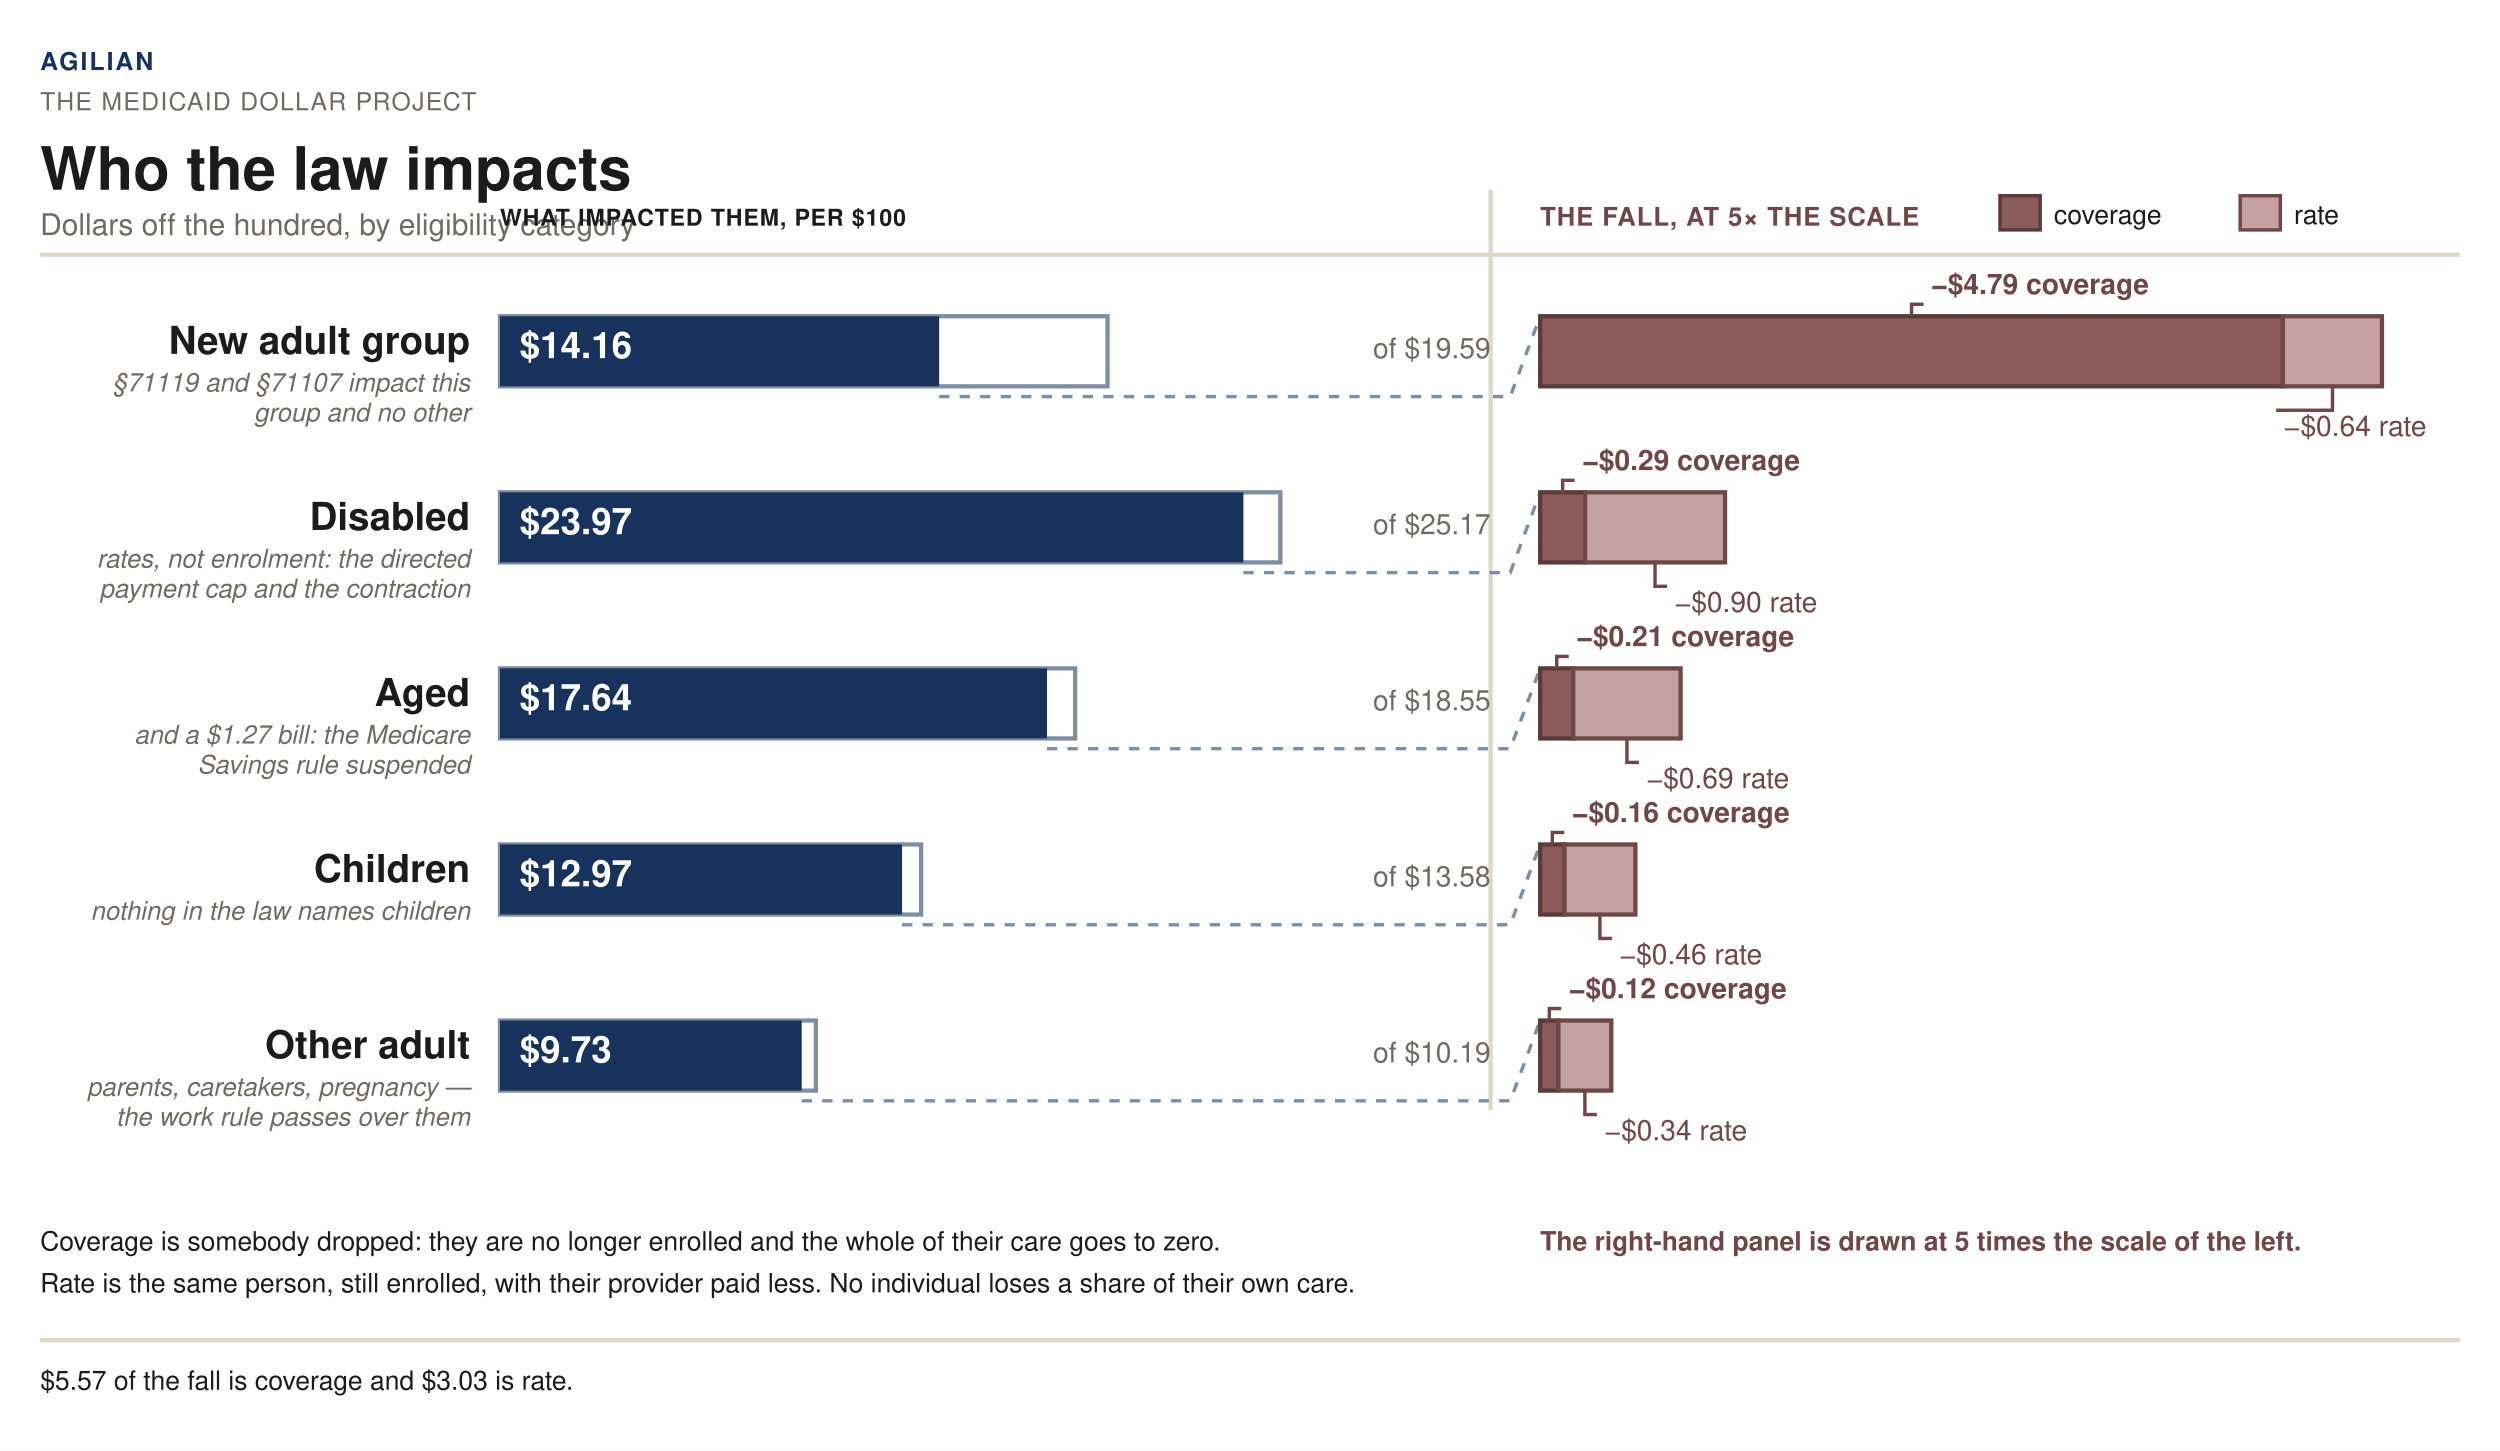
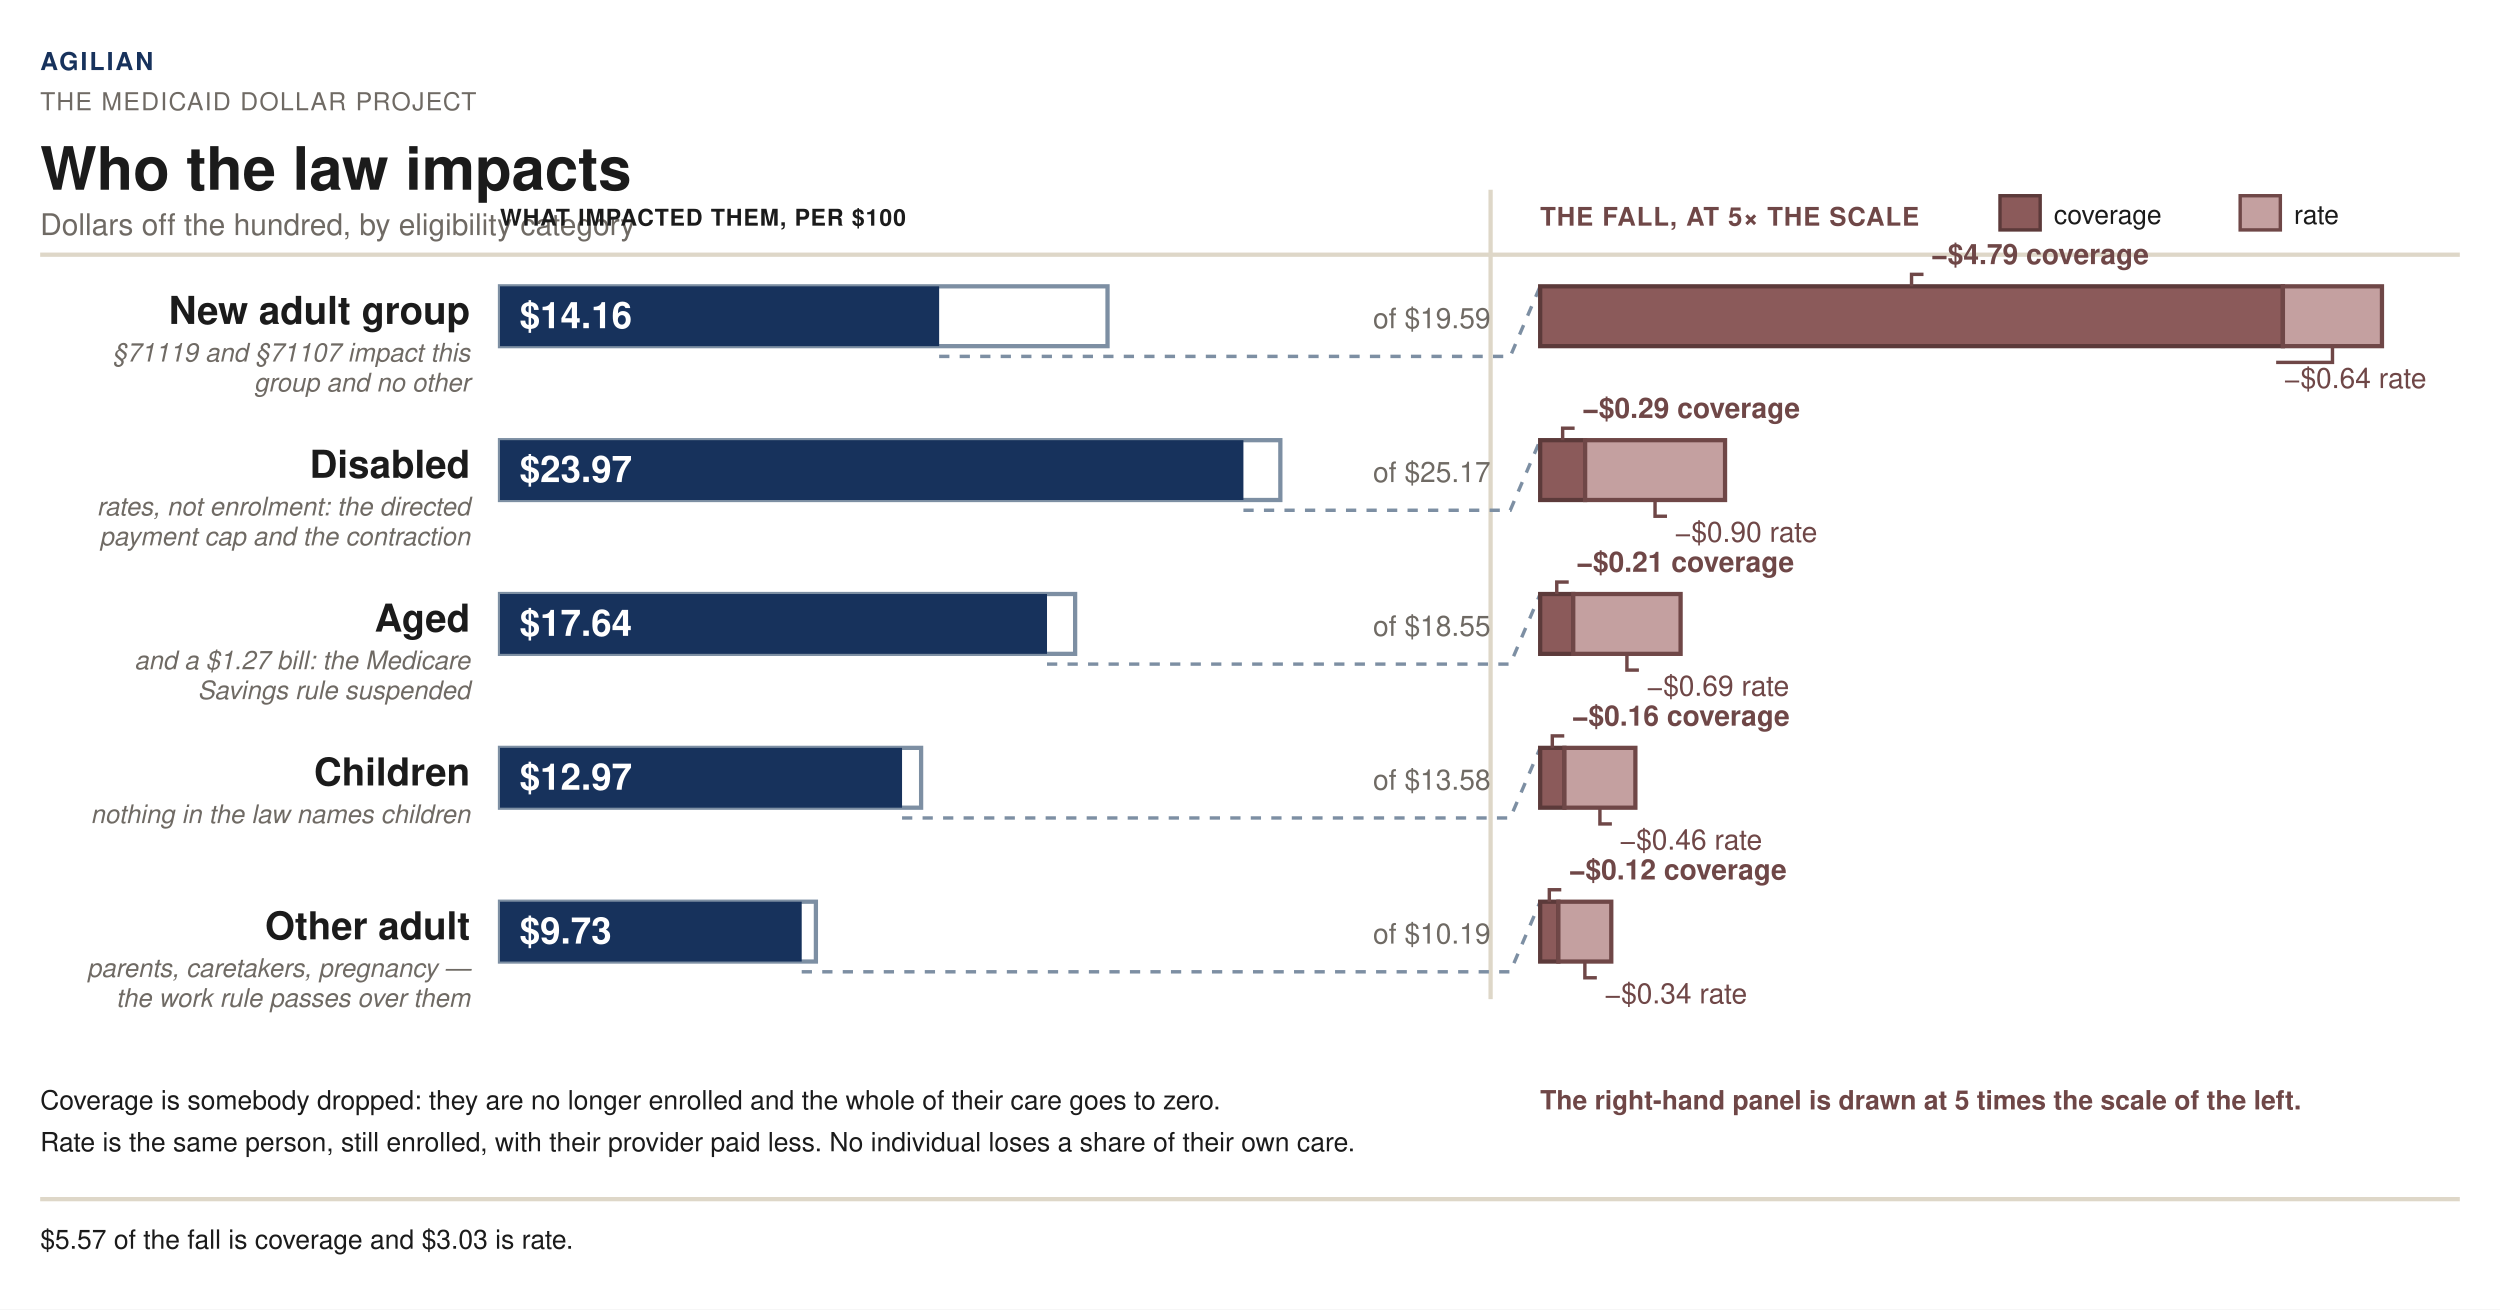
- <svg xmlns="http://www.w3.org/2000/svg" viewBox="0 0 2925 1697" role="img" aria-labelledby="pt pd">
-   <rect width="2925" height="1697" fill="#ffffff" />
+ <svg xmlns="http://www.w3.org/2000/svg" viewBox="0 0 2925 1532" role="img" aria-labelledby="pt pd">
+   <rect width="2925" height="1532" fill="#ffffff" />
  <text x="47.0" y="82.0" font-family="Segoe UI, Helvetica Neue, Helvetica, Arial, sans-serif" font-size="29" fill="#17325c" text-anchor="start" font-weight="bold" letter-spacing="2.4">AGILIAN</text>
  <text x="47.0" y="129.0" font-family="Segoe UI, Helvetica Neue, Helvetica, Arial, sans-serif" font-size="29" fill="#6f6a64" text-anchor="start" font-weight="normal" letter-spacing="1.5">THE MEDICAID DOLLAR PROJECT</text>
  <text x="47.0" y="222.0" font-family="Segoe UI, Helvetica Neue, Helvetica, Arial, sans-serif" font-size="70" fill="#1b1b1b" text-anchor="start" font-weight="bold">Who the law impacts</text>
  <text x="47.0" y="275.0" font-family="Segoe UI, Helvetica Neue, Helvetica, Arial, sans-serif" font-size="35" fill="#6f6a64" text-anchor="start" font-weight="normal">Dollars off the hundred, by eligibility category</text>
  <line x1="47" y1="298" x2="2878" y2="298" stroke="#ded7c8" stroke-width="5.0" />
  <text x="585.0" y="264.0" font-family="Segoe UI, Helvetica Neue, Helvetica, Arial, sans-serif" font-size="27" fill="#1b1b1b" text-anchor="start" font-weight="bold" letter-spacing="1.1">WHAT IMPACTED THEM, PER $100</text>
  <text x="1802.0" y="264.0" font-family="Segoe UI, Helvetica Neue, Helvetica, Arial, sans-serif" font-size="30" fill="#6f4747" text-anchor="start" font-weight="bold" letter-spacing="1.1">THE FALL, AT 5× THE SCALE</text>
  <rect x="2340.0" y="229.0" width="47" height="40" fill="#8B5A5A" stroke="#5c3a3a" stroke-width="4.0" />
  <text x="2403.0" y="262.0" font-family="Segoe UI, Helvetica Neue, Helvetica, Arial, sans-serif" font-size="31" fill="#1b1b1b" text-anchor="start" font-weight="normal">coverage</text>
  <rect x="2621.0" y="229.0" width="47" height="40" fill="#c4a0a0" stroke="#6f4747" stroke-width="4.0" />
  <text x="2684.0" y="262.0" font-family="Segoe UI, Helvetica Neue, Helvetica, Arial, sans-serif" font-size="31" fill="#1b1b1b" text-anchor="start" font-weight="normal">rate</text>
-   <line x1="1744" y1="222" x2="1744" y2="1299" stroke="#ded7c8" stroke-width="5.0" />
-   <text x="550.0" y="414.0" font-family="Segoe UI, Helvetica Neue, Helvetica, Arial, sans-serif" font-size="45" fill="#1b1b1b" text-anchor="end" font-weight="bold">New adult group</text>
-   <text x="550.0" y="458.0" font-family="Segoe UI, Helvetica Neue, Helvetica, Arial, sans-serif" font-size="30" fill="#6f6a64" text-anchor="end" font-weight="normal" font-style="italic">§71119 and §71107 impact this</text>
-   <text x="550.0" y="493.0" font-family="Segoe UI, Helvetica Neue, Helvetica, Arial, sans-serif" font-size="30" fill="#6f6a64" text-anchor="end" font-weight="normal" font-style="italic">group and no other</text>
-   <rect x="585.0" y="370.0" width="710.8" height="82" fill="none" stroke="#7d8fa3" stroke-width="5.0" />
-   <rect x="585.0" y="370.0" width="513.8" height="82" fill="#17325c" />
-   <text x="608.0" y="419.0" font-family="Segoe UI, Helvetica Neue, Helvetica, Arial, sans-serif" font-size="43" fill="#ffffff" text-anchor="start" font-weight="bold">$14.16</text>
-   <text x="1744.0" y="419.0" font-family="Segoe UI, Helvetica Neue, Helvetica, Arial, sans-serif" font-size="33" fill="#6f6a64" text-anchor="end" font-weight="normal">of $19.59</text>
-   <path d="M1098.8,464.0 L1767.0,464.0 L1802.0,370.0" fill="none" stroke="#7d8fa3" stroke-width="4.0" stroke-dasharray="12,12" />
-   <rect x="1802.0" y="370.0" width="869.0" height="82" fill="#8B5A5A" stroke="#5c3a3a" stroke-width="5.0" />
-   <rect x="2671.0" y="370.0" width="115.9" height="82" fill="#c4a0a0" stroke="#6f4747" stroke-width="5.0" />
-   <path d="M2236.5,370.0 L2236.5,356.0 L2250.5,356.0" fill="none" stroke="#6f4747" stroke-width="4.0" />
-   <text x="2259.5" y="344.0" font-family="Segoe UI, Helvetica Neue, Helvetica, Arial, sans-serif" font-size="33" fill="#6f4747" text-anchor="start" font-weight="bold">−$4.79  coverage</text>
-   <path d="M2729.0,452.0 L2729.0,480.0 L2663.1,480.0" fill="none" stroke="#6f4747" stroke-width="4.0" />
-   <text x="2672.1" y="510.0" font-family="Segoe UI, Helvetica Neue, Helvetica, Arial, sans-serif" font-size="33" fill="#6f4747" text-anchor="start" font-weight="normal">−$0.64  rate</text>
-   <text x="550.0" y="620.0" font-family="Segoe UI, Helvetica Neue, Helvetica, Arial, sans-serif" font-size="45" fill="#1b1b1b" text-anchor="end" font-weight="bold">Disabled</text>
-   <text x="550.0" y="664.0" font-family="Segoe UI, Helvetica Neue, Helvetica, Arial, sans-serif" font-size="30" fill="#6f6a64" text-anchor="end" font-weight="normal" font-style="italic">rates, not enrolment: the directed</text>
-   <text x="550.0" y="699.0" font-family="Segoe UI, Helvetica Neue, Helvetica, Arial, sans-serif" font-size="30" fill="#6f6a64" text-anchor="end" font-weight="normal" font-style="italic">payment cap and the contraction</text>
-   <rect x="585.0" y="576.0" width="913.0" height="82" fill="none" stroke="#7d8fa3" stroke-width="5.0" />
-   <rect x="585.0" y="576.0" width="869.8" height="82" fill="#17325c" />
-   <text x="608.0" y="625.0" font-family="Segoe UI, Helvetica Neue, Helvetica, Arial, sans-serif" font-size="43" fill="#ffffff" text-anchor="start" font-weight="bold">$23.97</text>
-   <text x="1744.0" y="625.0" font-family="Segoe UI, Helvetica Neue, Helvetica, Arial, sans-serif" font-size="33" fill="#6f6a64" text-anchor="end" font-weight="normal">of $25.17</text>
-   <path d="M1454.8,670.0 L1767.0,670.0 L1802.0,576.0" fill="none" stroke="#7d8fa3" stroke-width="4.0" stroke-dasharray="12,12" />
-   <rect x="1802.0" y="576.0" width="52.6" height="82" fill="#8B5A5A" stroke="#5c3a3a" stroke-width="5.0" />
-   <rect x="1854.6" y="576.0" width="163.7" height="82" fill="#c4a0a0" stroke="#6f4747" stroke-width="5.0" />
-   <path d="M1828.3,576.0 L1828.3,562.0 L1842.3,562.0" fill="none" stroke="#6f4747" stroke-width="4.0" />
-   <text x="1851.3" y="550.0" font-family="Segoe UI, Helvetica Neue, Helvetica, Arial, sans-serif" font-size="33" fill="#6f4747" text-anchor="start" font-weight="bold">−$0.29  coverage</text>
-   <path d="M1936.4,658.0 L1936.4,686.0 L1950.4,686.0" fill="none" stroke="#6f4747" stroke-width="4.0" />
-   <text x="1959.4" y="716.0" font-family="Segoe UI, Helvetica Neue, Helvetica, Arial, sans-serif" font-size="33" fill="#6f4747" text-anchor="start" font-weight="normal">−$0.90  rate</text>
-   <text x="550.0" y="826.0" font-family="Segoe UI, Helvetica Neue, Helvetica, Arial, sans-serif" font-size="45" fill="#1b1b1b" text-anchor="end" font-weight="bold">Aged</text>
-   <text x="550.0" y="870.0" font-family="Segoe UI, Helvetica Neue, Helvetica, Arial, sans-serif" font-size="30" fill="#6f6a64" text-anchor="end" font-weight="normal" font-style="italic">and a $1.27 bill: the Medicare</text>
-   <text x="550.0" y="905.0" font-family="Segoe UI, Helvetica Neue, Helvetica, Arial, sans-serif" font-size="30" fill="#6f6a64" text-anchor="end" font-weight="normal" font-style="italic">Savings rule suspended</text>
-   <rect x="585.0" y="782.0" width="672.9" height="82" fill="none" stroke="#7d8fa3" stroke-width="5.0" />
-   <rect x="585.0" y="782.0" width="640.0" height="82" fill="#17325c" />
-   <text x="608.0" y="831.0" font-family="Segoe UI, Helvetica Neue, Helvetica, Arial, sans-serif" font-size="43" fill="#ffffff" text-anchor="start" font-weight="bold">$17.64</text>
-   <text x="1744.0" y="831.0" font-family="Segoe UI, Helvetica Neue, Helvetica, Arial, sans-serif" font-size="33" fill="#6f6a64" text-anchor="end" font-weight="normal">of $18.55</text>
-   <path d="M1225.0,876.0 L1767.0,876.0 L1802.0,782.0" fill="none" stroke="#7d8fa3" stroke-width="4.0" stroke-dasharray="12,12" />
-   <rect x="1802.0" y="782.0" width="38.7" height="82" fill="#8B5A5A" stroke="#5c3a3a" stroke-width="5.0" />
-   <rect x="1840.7" y="782.0" width="125.6" height="82" fill="#c4a0a0" stroke="#6f4747" stroke-width="5.0" />
-   <path d="M1821.4,782.0 L1821.4,768.0 L1835.4,768.0" fill="none" stroke="#6f4747" stroke-width="4.0" />
-   <text x="1844.4" y="756.0" font-family="Segoe UI, Helvetica Neue, Helvetica, Arial, sans-serif" font-size="33" fill="#6f4747" text-anchor="start" font-weight="bold">−$0.21  coverage</text>
-   <path d="M1903.5,864.0 L1903.5,892.0 L1917.5,892.0" fill="none" stroke="#6f4747" stroke-width="4.0" />
-   <text x="1926.5" y="922.0" font-family="Segoe UI, Helvetica Neue, Helvetica, Arial, sans-serif" font-size="33" fill="#6f4747" text-anchor="start" font-weight="normal">−$0.69  rate</text>
-   <text x="550.0" y="1032.0" font-family="Segoe UI, Helvetica Neue, Helvetica, Arial, sans-serif" font-size="45" fill="#1b1b1b" text-anchor="end" font-weight="bold">Children</text>
-   <text x="550.0" y="1076.0" font-family="Segoe UI, Helvetica Neue, Helvetica, Arial, sans-serif" font-size="30" fill="#6f6a64" text-anchor="end" font-weight="normal" font-style="italic">nothing in the law names children</text>
-   <rect x="585.0" y="988.0" width="492.7" height="82" fill="none" stroke="#7d8fa3" stroke-width="5.0" />
-   <rect x="585.0" y="988.0" width="470.4" height="82" fill="#17325c" />
-   <text x="608.0" y="1037.0" font-family="Segoe UI, Helvetica Neue, Helvetica, Arial, sans-serif" font-size="43" fill="#ffffff" text-anchor="start" font-weight="bold">$12.97</text>
-   <text x="1744.0" y="1037.0" font-family="Segoe UI, Helvetica Neue, Helvetica, Arial, sans-serif" font-size="33" fill="#6f6a64" text-anchor="end" font-weight="normal">of $13.58</text>
-   <path d="M1055.4,1082.0 L1767.0,1082.0 L1802.0,988.0" fill="none" stroke="#7d8fa3" stroke-width="4.0" stroke-dasharray="12,12" />
-   <rect x="1802.0" y="988.0" width="28.4" height="82" fill="#8B5A5A" stroke="#5c3a3a" stroke-width="5.0" />
-   <rect x="1830.4" y="988.0" width="83.0" height="82" fill="#c4a0a0" stroke="#6f4747" stroke-width="5.0" />
-   <path d="M1816.2,988.0 L1816.2,974.0 L1830.2,974.0" fill="none" stroke="#6f4747" stroke-width="4.0" />
-   <text x="1839.2" y="962.0" font-family="Segoe UI, Helvetica Neue, Helvetica, Arial, sans-serif" font-size="33" fill="#6f4747" text-anchor="start" font-weight="bold">−$0.16  coverage</text>
-   <path d="M1871.9,1070.0 L1871.9,1098.0 L1885.9,1098.0" fill="none" stroke="#6f4747" stroke-width="4.0" />
-   <text x="1894.9" y="1128.0" font-family="Segoe UI, Helvetica Neue, Helvetica, Arial, sans-serif" font-size="33" fill="#6f4747" text-anchor="start" font-weight="normal">−$0.46  rate</text>
-   <text x="550.0" y="1238.0" font-family="Segoe UI, Helvetica Neue, Helvetica, Arial, sans-serif" font-size="45" fill="#1b1b1b" text-anchor="end" font-weight="bold">Other adult</text>
-   <text x="550.0" y="1282.0" font-family="Segoe UI, Helvetica Neue, Helvetica, Arial, sans-serif" font-size="30" fill="#6f6a64" text-anchor="end" font-weight="normal" font-style="italic">parents, caretakers, pregnancy —</text>
-   <text x="550.0" y="1317.0" font-family="Segoe UI, Helvetica Neue, Helvetica, Arial, sans-serif" font-size="30" fill="#6f6a64" text-anchor="end" font-weight="normal" font-style="italic">the work rule passes over them</text>
-   <rect x="585.0" y="1194.0" width="369.6" height="82" fill="none" stroke="#7d8fa3" stroke-width="5.0" />
-   <rect x="585.0" y="1194.0" width="353.0" height="82" fill="#17325c" />
-   <text x="608.0" y="1243.0" font-family="Segoe UI, Helvetica Neue, Helvetica, Arial, sans-serif" font-size="43" fill="#ffffff" text-anchor="start" font-weight="bold">$9.73</text>
-   <text x="1744.0" y="1243.0" font-family="Segoe UI, Helvetica Neue, Helvetica, Arial, sans-serif" font-size="33" fill="#6f6a64" text-anchor="end" font-weight="normal">of $10.19</text>
-   <path d="M938.0,1288.0 L1767.0,1288.0 L1802.0,1194.0" fill="none" stroke="#7d8fa3" stroke-width="4.0" stroke-dasharray="12,12" />
-   <rect x="1802.0" y="1194.0" width="21.3" height="82" fill="#8B5A5A" stroke="#5c3a3a" stroke-width="5.0" />
-   <rect x="1823.3" y="1194.0" width="61.9" height="82" fill="#c4a0a0" stroke="#6f4747" stroke-width="5.0" />
-   <path d="M1812.7,1194.0 L1812.7,1180.0 L1826.7,1180.0" fill="none" stroke="#6f4747" stroke-width="4.0" />
-   <text x="1835.7" y="1168.0" font-family="Segoe UI, Helvetica Neue, Helvetica, Arial, sans-serif" font-size="33" fill="#6f4747" text-anchor="start" font-weight="bold">−$0.12  coverage</text>
-   <path d="M1854.3,1276.0 L1854.3,1304.0 L1868.3,1304.0" fill="none" stroke="#6f4747" stroke-width="4.0" />
-   <text x="1877.3" y="1334.0" font-family="Segoe UI, Helvetica Neue, Helvetica, Arial, sans-serif" font-size="33" fill="#6f4747" text-anchor="start" font-weight="normal">−$0.34  rate</text>
-   <text x="47.0" y="1463.0" font-family="Segoe UI, Helvetica Neue, Helvetica, Arial, sans-serif" font-size="31" fill="#1b1b1b" text-anchor="start" font-weight="normal">Coverage is somebody dropped: they are no longer enrolled and the whole of their care goes to zero.</text>
-   <text x="47.0" y="1512.0" font-family="Segoe UI, Helvetica Neue, Helvetica, Arial, sans-serif" font-size="31" fill="#1b1b1b" text-anchor="start" font-weight="normal">Rate is the same person, still enrolled, with their provider paid less. No individual loses a share of their own care.</text>
-   <text x="1802.0" y="1463.0" font-family="Segoe UI, Helvetica Neue, Helvetica, Arial, sans-serif" font-size="31" fill="#6f4747" text-anchor="start" font-weight="bold">The right-hand panel is drawn at 5 times the scale of the left.</text>
-   <line x1="47" y1="1568.0" x2="2878" y2="1568.0" stroke="#ded7c8" stroke-width="5.0" />
-   <text x="47.0" y="1626.0" font-family="Segoe UI, Helvetica Neue, Helvetica, Arial, sans-serif" font-size="31" fill="#1b1b1b" text-anchor="start" font-weight="normal">$5.57 of the fall is coverage and $3.03 is rate.</text>
+   <line x1="1744" y1="222" x2="1744" y2="1169" stroke="#ded7c8" stroke-width="5.0" />
+   <text x="550.0" y="379.0" font-family="Segoe UI, Helvetica Neue, Helvetica, Arial, sans-serif" font-size="45" fill="#1b1b1b" text-anchor="end" font-weight="bold">New adult group</text>
+   <text x="550.0" y="423.0" font-family="Segoe UI, Helvetica Neue, Helvetica, Arial, sans-serif" font-size="30" fill="#6f6a64" text-anchor="end" font-weight="normal" font-style="italic">§71119 and §71107 impact this</text>
+   <text x="550.0" y="458.0" font-family="Segoe UI, Helvetica Neue, Helvetica, Arial, sans-serif" font-size="30" fill="#6f6a64" text-anchor="end" font-weight="normal" font-style="italic">group and no other</text>
+   <rect x="585.0" y="335.0" width="710.8" height="70" fill="none" stroke="#7d8fa3" stroke-width="5.0" />
+   <rect x="585.0" y="335.0" width="513.8" height="70" fill="#17325c" />
+   <text x="608.0" y="384.0" font-family="Segoe UI, Helvetica Neue, Helvetica, Arial, sans-serif" font-size="43" fill="#ffffff" text-anchor="start" font-weight="bold">$14.16</text>
+   <text x="1744.0" y="384.0" font-family="Segoe UI, Helvetica Neue, Helvetica, Arial, sans-serif" font-size="33" fill="#6f6a64" text-anchor="end" font-weight="normal">of $19.59</text>
+   <path d="M1098.8,417.0 L1767.0,417.0 L1802.0,335.0" fill="none" stroke="#7d8fa3" stroke-width="4.0" stroke-dasharray="12,12" />
+   <rect x="1802.0" y="335.0" width="869.0" height="70" fill="#8B5A5A" stroke="#5c3a3a" stroke-width="5.0" />
+   <rect x="2671.0" y="335.0" width="115.9" height="70" fill="#c4a0a0" stroke="#6f4747" stroke-width="5.0" />
+   <path d="M2236.5,335.0 L2236.5,321.0 L2250.5,321.0" fill="none" stroke="#6f4747" stroke-width="4.0" />
+   <text x="2259.5" y="309.0" font-family="Segoe UI, Helvetica Neue, Helvetica, Arial, sans-serif" font-size="33" fill="#6f4747" text-anchor="start" font-weight="bold">−$4.79  coverage</text>
+   <path d="M2729.0,405.0 L2729.0,424.0 L2663.1,424.0" fill="none" stroke="#6f4747" stroke-width="4.0" />
+   <text x="2672.1" y="454.0" font-family="Segoe UI, Helvetica Neue, Helvetica, Arial, sans-serif" font-size="33" fill="#6f4747" text-anchor="start" font-weight="normal">−$0.64  rate</text>
+   <text x="550.0" y="559.0" font-family="Segoe UI, Helvetica Neue, Helvetica, Arial, sans-serif" font-size="45" fill="#1b1b1b" text-anchor="end" font-weight="bold">Disabled</text>
+   <text x="550.0" y="603.0" font-family="Segoe UI, Helvetica Neue, Helvetica, Arial, sans-serif" font-size="30" fill="#6f6a64" text-anchor="end" font-weight="normal" font-style="italic">rates, not enrolment: the directed</text>
+   <text x="550.0" y="638.0" font-family="Segoe UI, Helvetica Neue, Helvetica, Arial, sans-serif" font-size="30" fill="#6f6a64" text-anchor="end" font-weight="normal" font-style="italic">payment cap and the contraction</text>
+   <rect x="585.0" y="515.0" width="913.0" height="70" fill="none" stroke="#7d8fa3" stroke-width="5.0" />
+   <rect x="585.0" y="515.0" width="869.8" height="70" fill="#17325c" />
+   <text x="608.0" y="564.0" font-family="Segoe UI, Helvetica Neue, Helvetica, Arial, sans-serif" font-size="43" fill="#ffffff" text-anchor="start" font-weight="bold">$23.97</text>
+   <text x="1744.0" y="564.0" font-family="Segoe UI, Helvetica Neue, Helvetica, Arial, sans-serif" font-size="33" fill="#6f6a64" text-anchor="end" font-weight="normal">of $25.17</text>
+   <path d="M1454.8,597.0 L1767.0,597.0 L1802.0,515.0" fill="none" stroke="#7d8fa3" stroke-width="4.0" stroke-dasharray="12,12" />
+   <rect x="1802.0" y="515.0" width="52.6" height="70" fill="#8B5A5A" stroke="#5c3a3a" stroke-width="5.0" />
+   <rect x="1854.6" y="515.0" width="163.7" height="70" fill="#c4a0a0" stroke="#6f4747" stroke-width="5.0" />
+   <path d="M1828.3,515.0 L1828.3,501.0 L1842.3,501.0" fill="none" stroke="#6f4747" stroke-width="4.0" />
+   <text x="1851.3" y="489.0" font-family="Segoe UI, Helvetica Neue, Helvetica, Arial, sans-serif" font-size="33" fill="#6f4747" text-anchor="start" font-weight="bold">−$0.29  coverage</text>
+   <path d="M1936.4,585.0 L1936.4,604.0 L1950.4,604.0" fill="none" stroke="#6f4747" stroke-width="4.0" />
+   <text x="1959.4" y="634.0" font-family="Segoe UI, Helvetica Neue, Helvetica, Arial, sans-serif" font-size="33" fill="#6f4747" text-anchor="start" font-weight="normal">−$0.90  rate</text>
+   <text x="550.0" y="739.0" font-family="Segoe UI, Helvetica Neue, Helvetica, Arial, sans-serif" font-size="45" fill="#1b1b1b" text-anchor="end" font-weight="bold">Aged</text>
+   <text x="550.0" y="783.0" font-family="Segoe UI, Helvetica Neue, Helvetica, Arial, sans-serif" font-size="30" fill="#6f6a64" text-anchor="end" font-weight="normal" font-style="italic">and a $1.27 bill: the Medicare</text>
+   <text x="550.0" y="818.0" font-family="Segoe UI, Helvetica Neue, Helvetica, Arial, sans-serif" font-size="30" fill="#6f6a64" text-anchor="end" font-weight="normal" font-style="italic">Savings rule suspended</text>
+   <rect x="585.0" y="695.0" width="672.9" height="70" fill="none" stroke="#7d8fa3" stroke-width="5.0" />
+   <rect x="585.0" y="695.0" width="640.0" height="70" fill="#17325c" />
+   <text x="608.0" y="744.0" font-family="Segoe UI, Helvetica Neue, Helvetica, Arial, sans-serif" font-size="43" fill="#ffffff" text-anchor="start" font-weight="bold">$17.64</text>
+   <text x="1744.0" y="744.0" font-family="Segoe UI, Helvetica Neue, Helvetica, Arial, sans-serif" font-size="33" fill="#6f6a64" text-anchor="end" font-weight="normal">of $18.55</text>
+   <path d="M1225.0,777.0 L1767.0,777.0 L1802.0,695.0" fill="none" stroke="#7d8fa3" stroke-width="4.0" stroke-dasharray="12,12" />
+   <rect x="1802.0" y="695.0" width="38.7" height="70" fill="#8B5A5A" stroke="#5c3a3a" stroke-width="5.0" />
+   <rect x="1840.7" y="695.0" width="125.6" height="70" fill="#c4a0a0" stroke="#6f4747" stroke-width="5.0" />
+   <path d="M1821.4,695.0 L1821.4,681.0 L1835.4,681.0" fill="none" stroke="#6f4747" stroke-width="4.0" />
+   <text x="1844.4" y="669.0" font-family="Segoe UI, Helvetica Neue, Helvetica, Arial, sans-serif" font-size="33" fill="#6f4747" text-anchor="start" font-weight="bold">−$0.21  coverage</text>
+   <path d="M1903.5,765.0 L1903.5,784.0 L1917.5,784.0" fill="none" stroke="#6f4747" stroke-width="4.0" />
+   <text x="1926.5" y="814.0" font-family="Segoe UI, Helvetica Neue, Helvetica, Arial, sans-serif" font-size="33" fill="#6f4747" text-anchor="start" font-weight="normal">−$0.69  rate</text>
+   <text x="550.0" y="919.0" font-family="Segoe UI, Helvetica Neue, Helvetica, Arial, sans-serif" font-size="45" fill="#1b1b1b" text-anchor="end" font-weight="bold">Children</text>
+   <text x="550.0" y="963.0" font-family="Segoe UI, Helvetica Neue, Helvetica, Arial, sans-serif" font-size="30" fill="#6f6a64" text-anchor="end" font-weight="normal" font-style="italic">nothing in the law names children</text>
+   <rect x="585.0" y="875.0" width="492.7" height="70" fill="none" stroke="#7d8fa3" stroke-width="5.0" />
+   <rect x="585.0" y="875.0" width="470.4" height="70" fill="#17325c" />
+   <text x="608.0" y="924.0" font-family="Segoe UI, Helvetica Neue, Helvetica, Arial, sans-serif" font-size="43" fill="#ffffff" text-anchor="start" font-weight="bold">$12.97</text>
+   <text x="1744.0" y="924.0" font-family="Segoe UI, Helvetica Neue, Helvetica, Arial, sans-serif" font-size="33" fill="#6f6a64" text-anchor="end" font-weight="normal">of $13.58</text>
+   <path d="M1055.4,957.0 L1767.0,957.0 L1802.0,875.0" fill="none" stroke="#7d8fa3" stroke-width="4.0" stroke-dasharray="12,12" />
+   <rect x="1802.0" y="875.0" width="28.4" height="70" fill="#8B5A5A" stroke="#5c3a3a" stroke-width="5.0" />
+   <rect x="1830.4" y="875.0" width="83.0" height="70" fill="#c4a0a0" stroke="#6f4747" stroke-width="5.0" />
+   <path d="M1816.2,875.0 L1816.2,861.0 L1830.2,861.0" fill="none" stroke="#6f4747" stroke-width="4.0" />
+   <text x="1839.2" y="849.0" font-family="Segoe UI, Helvetica Neue, Helvetica, Arial, sans-serif" font-size="33" fill="#6f4747" text-anchor="start" font-weight="bold">−$0.16  coverage</text>
+   <path d="M1871.9,945.0 L1871.9,964.0 L1885.9,964.0" fill="none" stroke="#6f4747" stroke-width="4.0" />
+   <text x="1894.9" y="994.0" font-family="Segoe UI, Helvetica Neue, Helvetica, Arial, sans-serif" font-size="33" fill="#6f4747" text-anchor="start" font-weight="normal">−$0.46  rate</text>
+   <text x="550.0" y="1099.0" font-family="Segoe UI, Helvetica Neue, Helvetica, Arial, sans-serif" font-size="45" fill="#1b1b1b" text-anchor="end" font-weight="bold">Other adult</text>
+   <text x="550.0" y="1143.0" font-family="Segoe UI, Helvetica Neue, Helvetica, Arial, sans-serif" font-size="30" fill="#6f6a64" text-anchor="end" font-weight="normal" font-style="italic">parents, caretakers, pregnancy —</text>
+   <text x="550.0" y="1178.0" font-family="Segoe UI, Helvetica Neue, Helvetica, Arial, sans-serif" font-size="30" fill="#6f6a64" text-anchor="end" font-weight="normal" font-style="italic">the work rule passes over them</text>
+   <rect x="585.0" y="1055.0" width="369.6" height="70" fill="none" stroke="#7d8fa3" stroke-width="5.0" />
+   <rect x="585.0" y="1055.0" width="353.0" height="70" fill="#17325c" />
+   <text x="608.0" y="1104.0" font-family="Segoe UI, Helvetica Neue, Helvetica, Arial, sans-serif" font-size="43" fill="#ffffff" text-anchor="start" font-weight="bold">$9.73</text>
+   <text x="1744.0" y="1104.0" font-family="Segoe UI, Helvetica Neue, Helvetica, Arial, sans-serif" font-size="33" fill="#6f6a64" text-anchor="end" font-weight="normal">of $10.19</text>
+   <path d="M938.0,1137.0 L1767.0,1137.0 L1802.0,1055.0" fill="none" stroke="#7d8fa3" stroke-width="4.0" stroke-dasharray="12,12" />
+   <rect x="1802.0" y="1055.0" width="21.3" height="70" fill="#8B5A5A" stroke="#5c3a3a" stroke-width="5.0" />
+   <rect x="1823.3" y="1055.0" width="61.9" height="70" fill="#c4a0a0" stroke="#6f4747" stroke-width="5.0" />
+   <path d="M1812.7,1055.0 L1812.7,1041.0 L1826.7,1041.0" fill="none" stroke="#6f4747" stroke-width="4.0" />
+   <text x="1835.7" y="1029.0" font-family="Segoe UI, Helvetica Neue, Helvetica, Arial, sans-serif" font-size="33" fill="#6f4747" text-anchor="start" font-weight="bold">−$0.12  coverage</text>
+   <path d="M1854.3,1125.0 L1854.3,1144.0 L1868.3,1144.0" fill="none" stroke="#6f4747" stroke-width="4.0" />
+   <text x="1877.3" y="1174.0" font-family="Segoe UI, Helvetica Neue, Helvetica, Arial, sans-serif" font-size="33" fill="#6f4747" text-anchor="start" font-weight="normal">−$0.34  rate</text>
+   <text x="47.0" y="1298.0" font-family="Segoe UI, Helvetica Neue, Helvetica, Arial, sans-serif" font-size="31" fill="#1b1b1b" text-anchor="start" font-weight="normal">Coverage is somebody dropped: they are no longer enrolled and the whole of their care goes to zero.</text>
+   <text x="47.0" y="1347.0" font-family="Segoe UI, Helvetica Neue, Helvetica, Arial, sans-serif" font-size="31" fill="#1b1b1b" text-anchor="start" font-weight="normal">Rate is the same person, still enrolled, with their provider paid less. No individual loses a share of their own care.</text>
+   <text x="1802.0" y="1298.0" font-family="Segoe UI, Helvetica Neue, Helvetica, Arial, sans-serif" font-size="31" fill="#6f4747" text-anchor="start" font-weight="bold">The right-hand panel is drawn at 5 times the scale of the left.</text>
+   <line x1="47" y1="1403.0" x2="2878" y2="1403.0" stroke="#ded7c8" stroke-width="5.0" />
+   <text x="47.0" y="1461.0" font-family="Segoe UI, Helvetica Neue, Helvetica, Arial, sans-serif" font-size="31" fill="#1b1b1b" text-anchor="start" font-weight="normal">$5.57 of the fall is coverage and $3.03 is rate.</text>
</svg>
